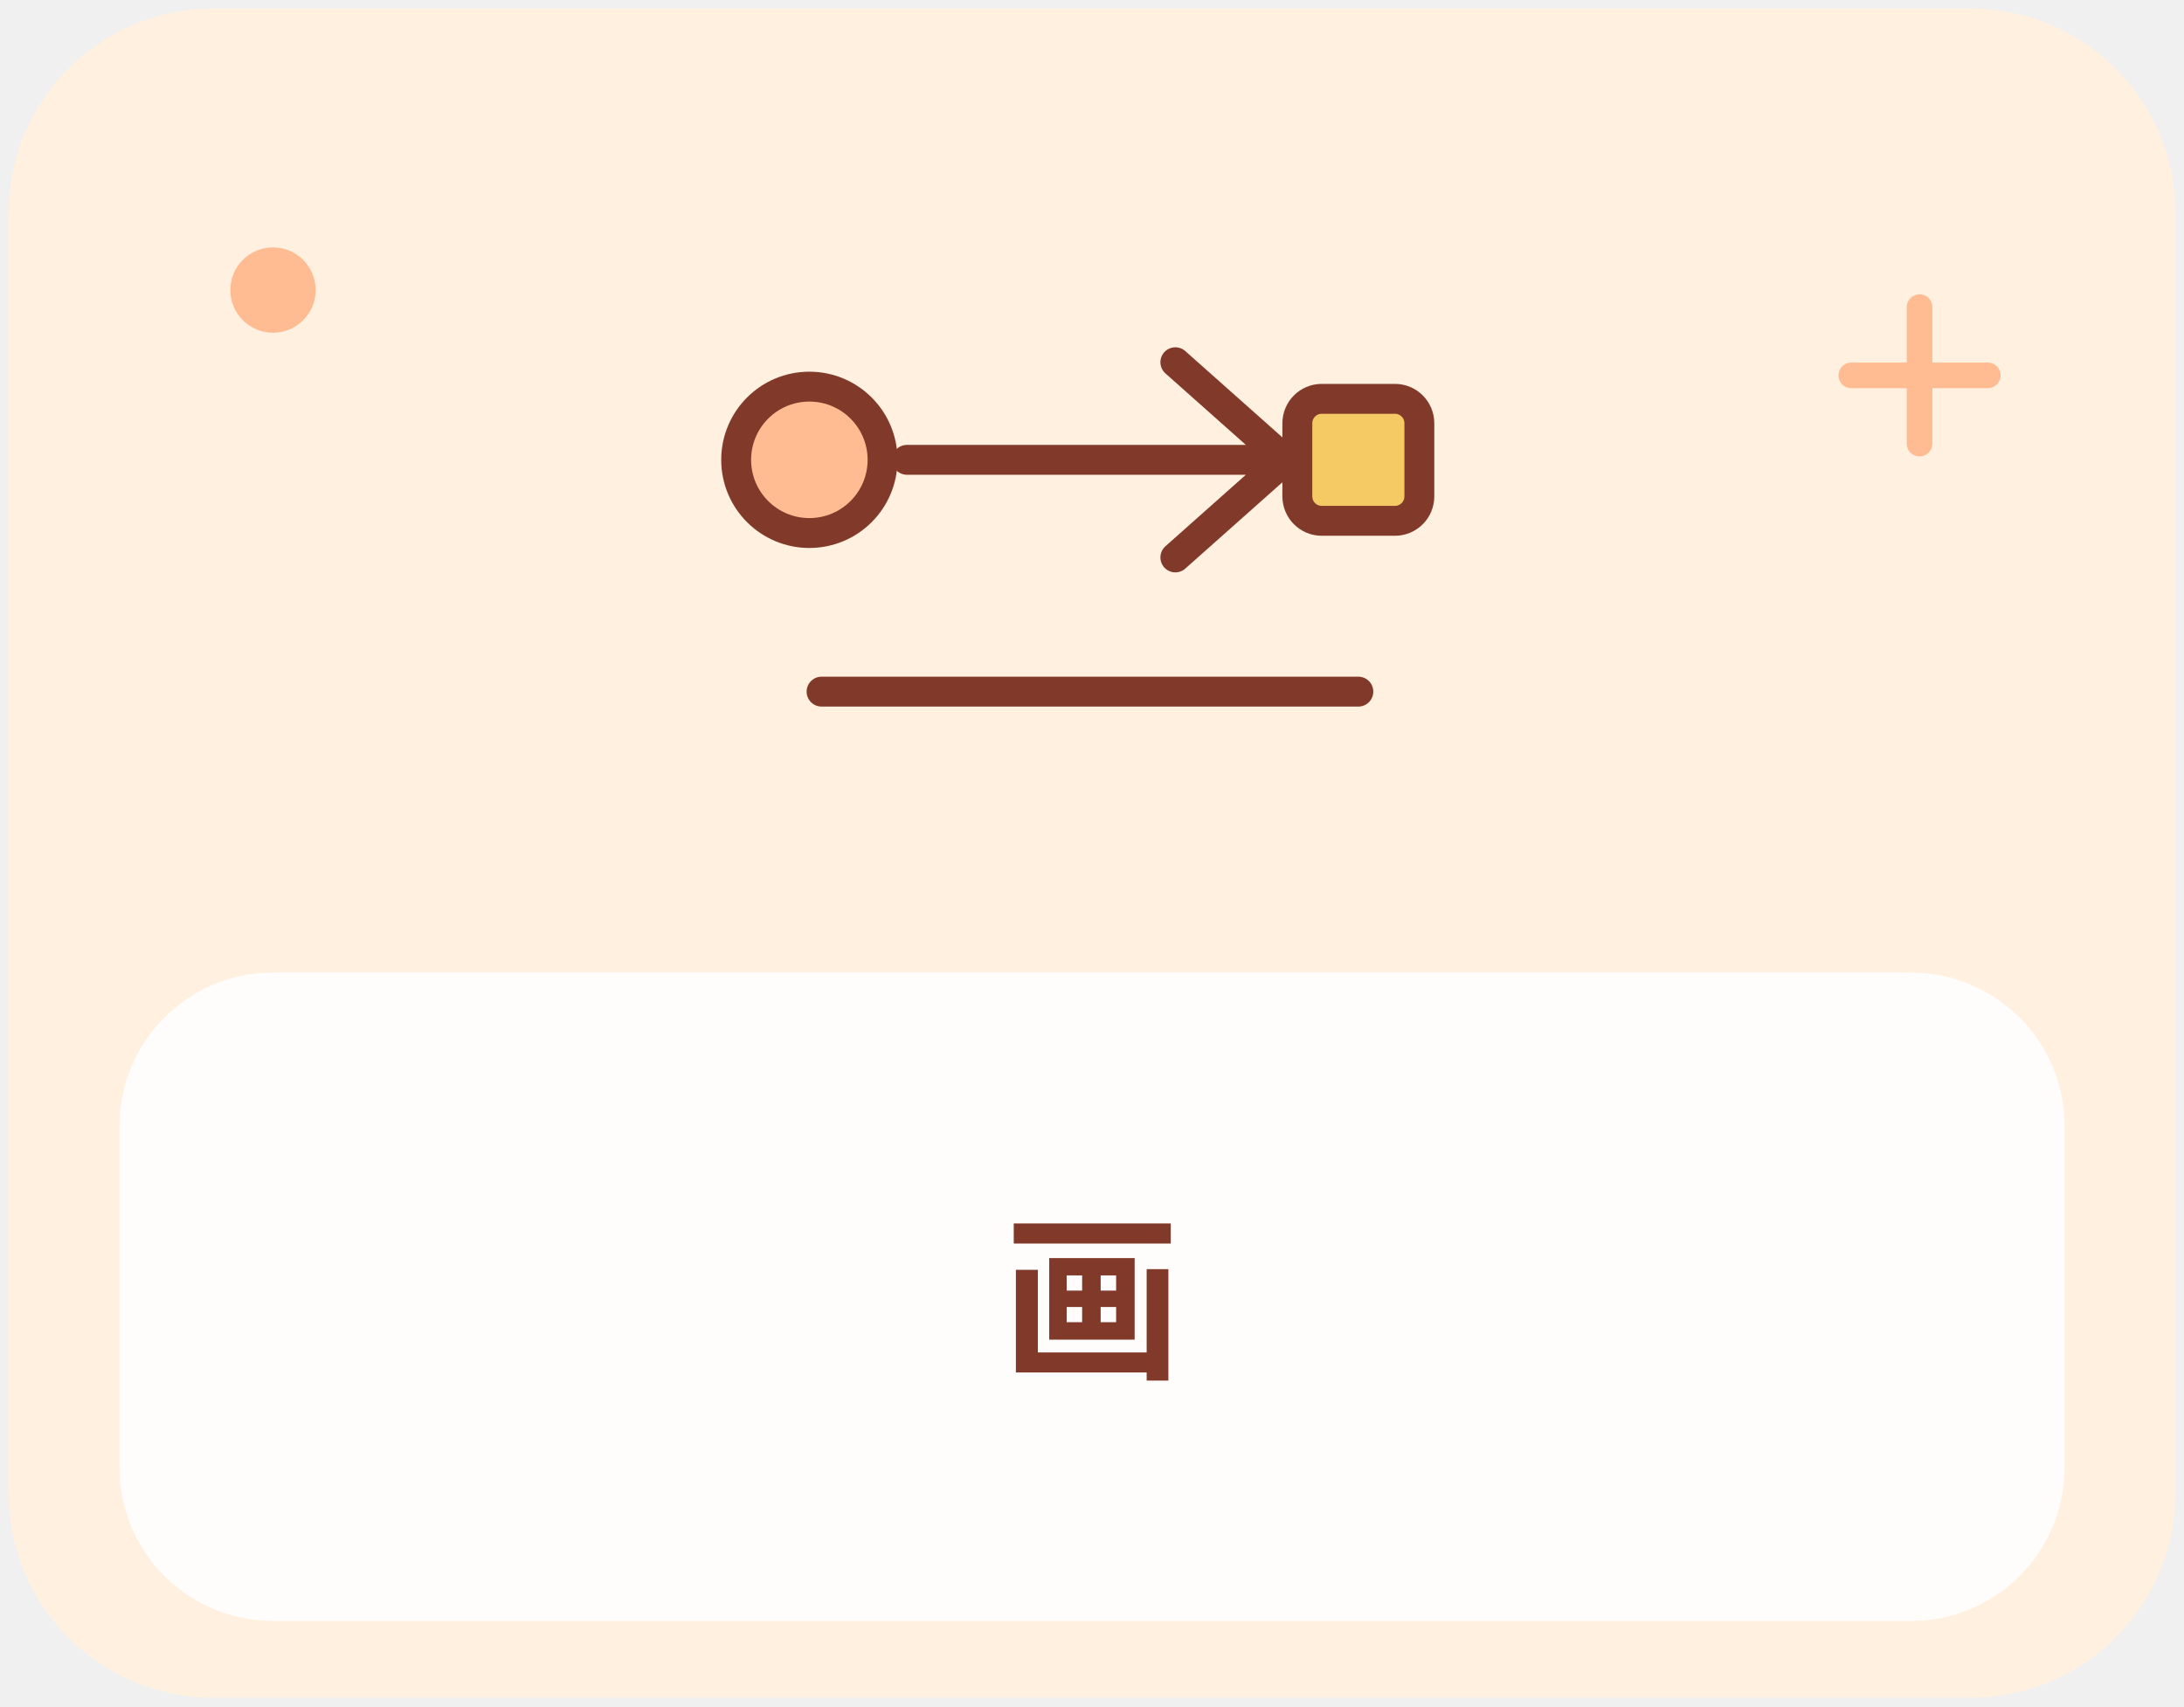
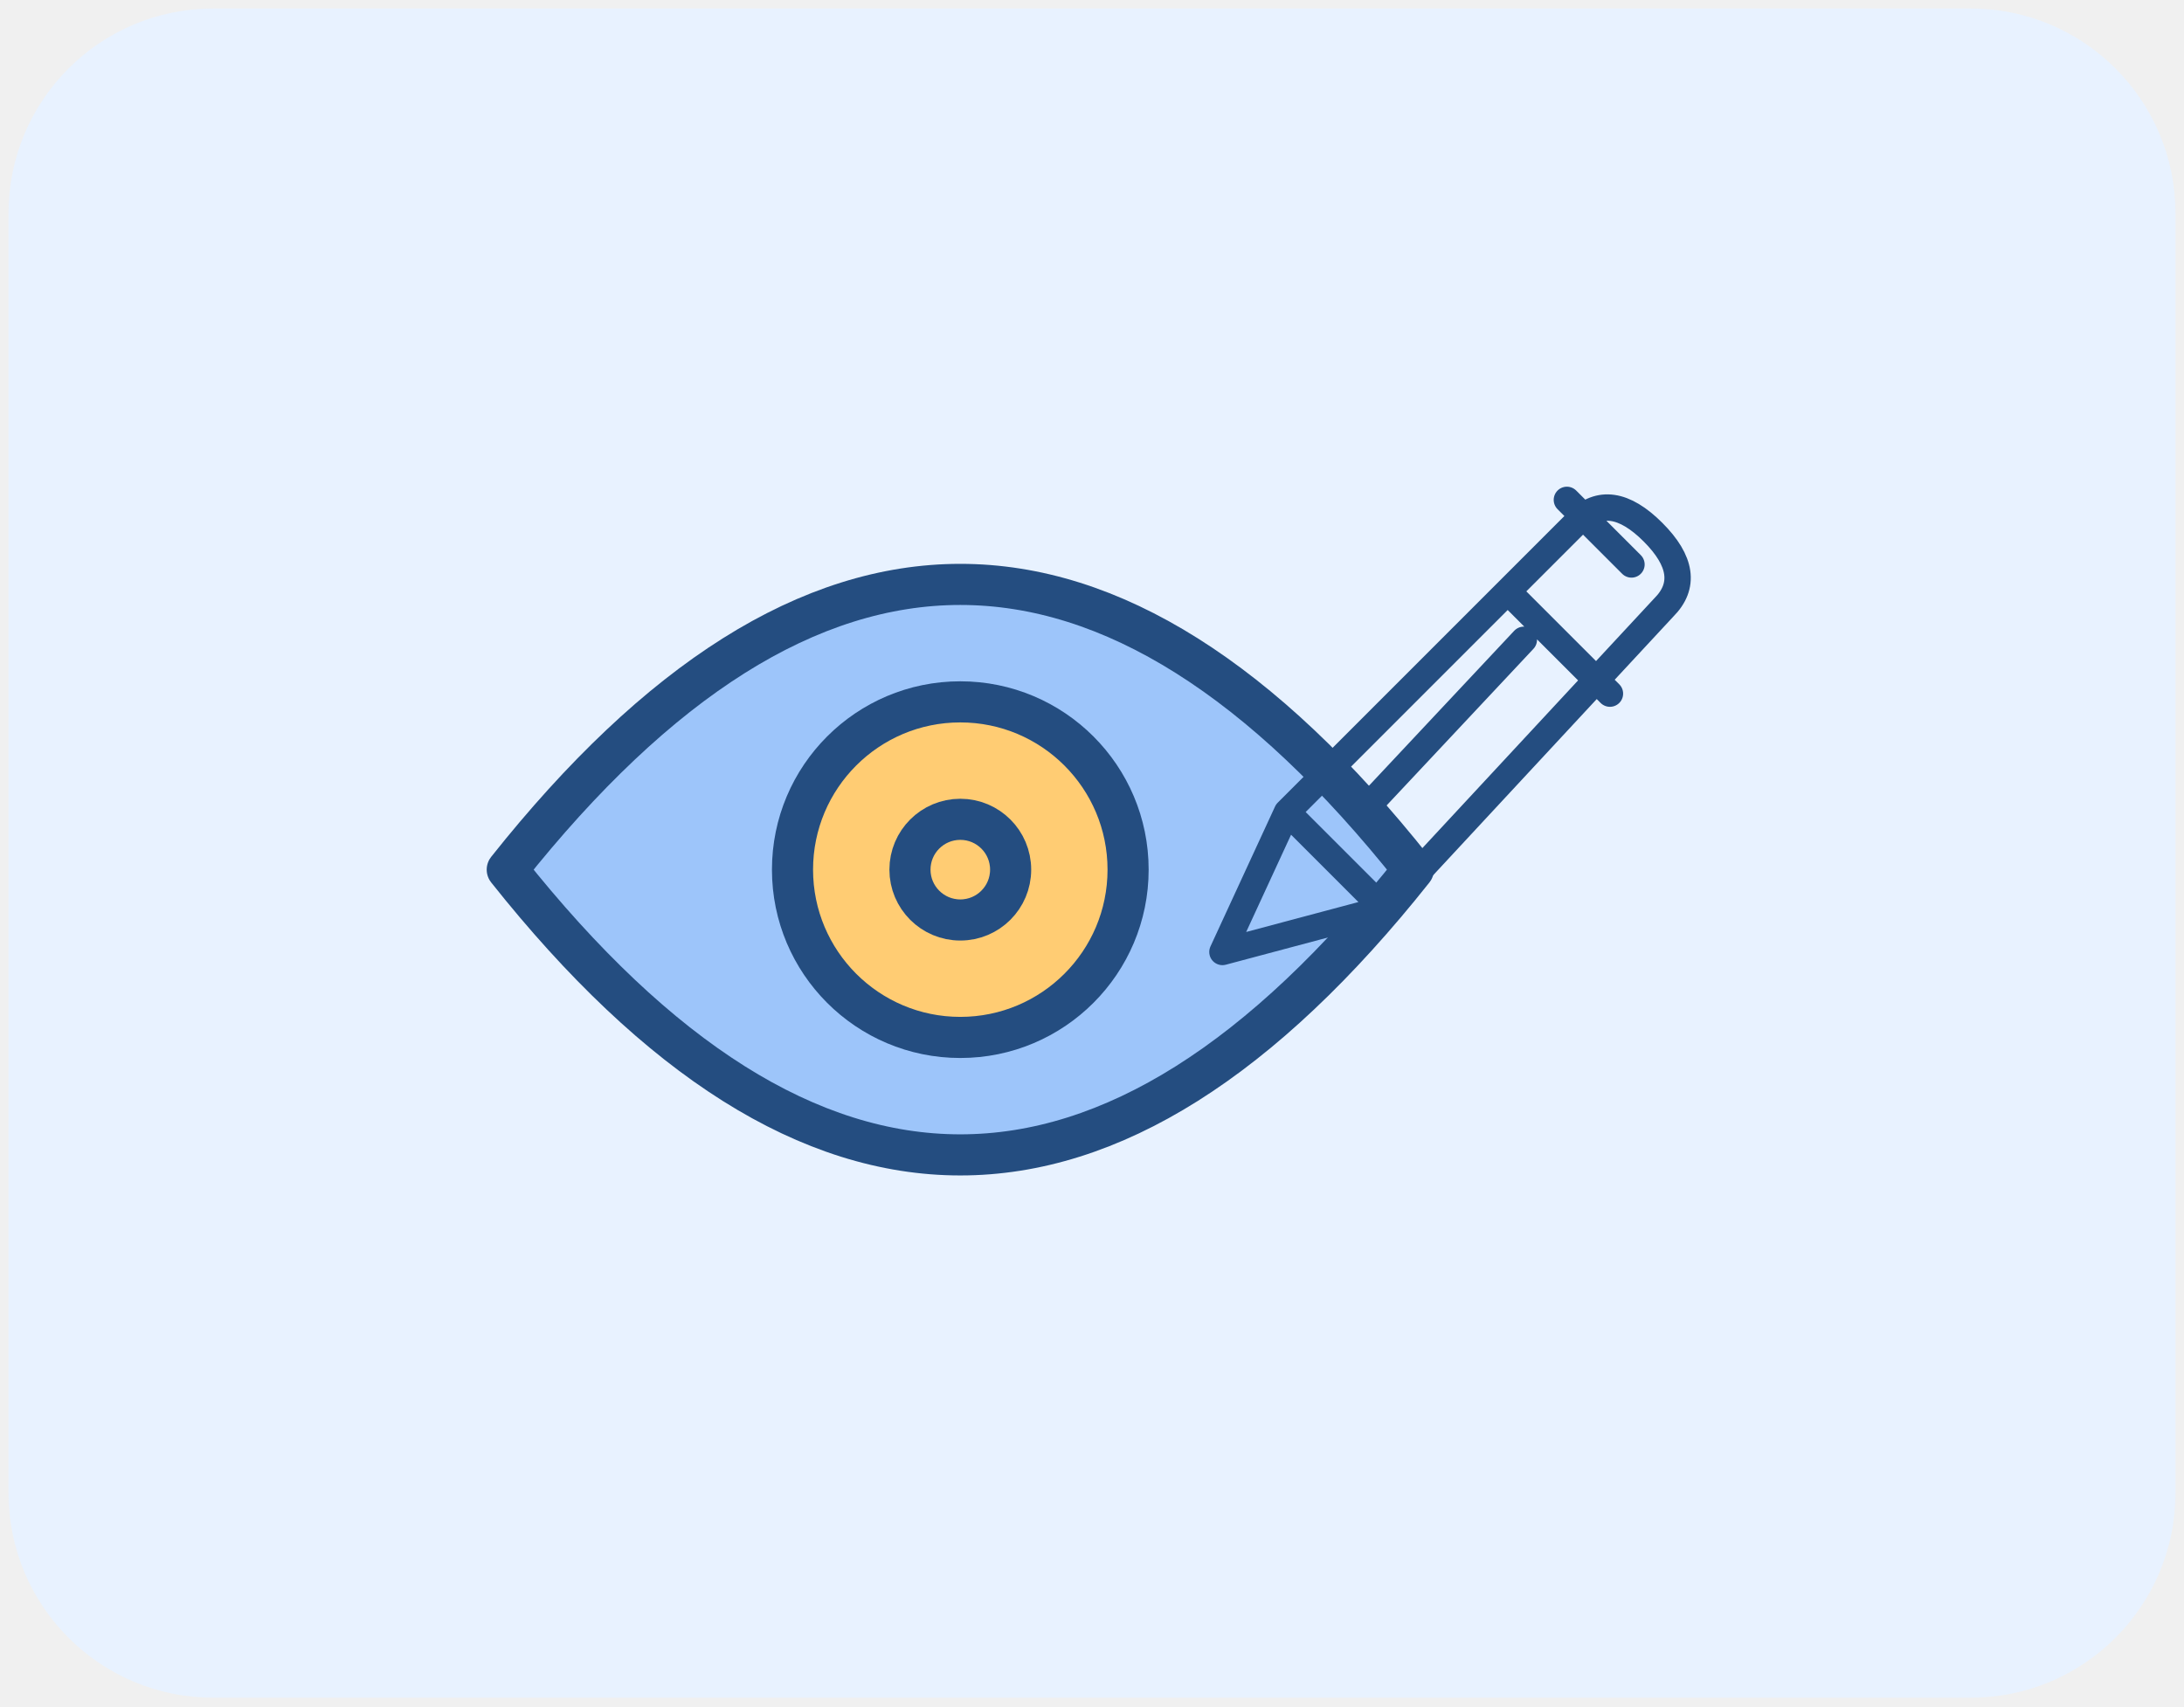
- <svg xmlns="http://www.w3.org/2000/svg" width="256" height="200" viewBox="0 0 256 200" font-family="system-ui,Noto Sans CJK SC,Microsoft YaHei,sans-serif" role="img">
-   <rect x="1" y="1" width="254" height="198" rx="24" fill="#fff0e0" />
-   <circle cx="32" cy="34" r="5" fill="#ffbb92" />
-   <path d="M225 36v16m-8-8h16" stroke="#ffbb92" stroke-width="3" stroke-linecap="round" />
-   <g transform="translate(82 11) scale(1.43)" stroke="#813a29" stroke-width="2.45" stroke-linecap="round" stroke-linejoin="round" fill="none">
-     <ellipse cx="9" cy="30" rx="6" ry="6" fill="#ffbb92" />
-     <path d="M17 30h31m-9-8 9 8-9 8" fill="none" />
-     <rect x="49" y="25" width="10" height="10" rx="2" fill="#f5ca64" />
-     <path d="M10 49h44" fill="none" />
+ <svg xmlns="http://www.w3.org/2000/svg" width="256" height="200" viewBox="0 0 256 200" font-family="system-ui,sans-serif" role="img">
+   <rect x="1" y="1" width="254" height="198" rx="24" fill="#e8f2ff" />
+   <g transform="translate(52 20) scale(2.375)" stroke="#244d80" stroke-width="2.45" stroke-linecap="round" stroke-linejoin="round" fill="none">
+     <g transform="translate(-1 8) scale(0.828125)">
+       <path d="M5 32q27-34 54 0Q32 66 5 32z" fill="#9dc5fa" />
+       <ellipse cx="32" cy="32" rx="10" ry="10" fill="#ffcc73" />
+       <ellipse cx="32" cy="32" rx="3" ry="3" fill="#ffcc73" />
+     </g>
+     <g transform="translate(31 12) scale(0.53125)">
+       <path d="M14 50l6-13L47 10q3-3 7 1t1 7L29 46zm6-13 9 9m12-29 9 9m-4-18 6 6m-10 7-15 16" fill="none" />
+     </g>
  </g>
-   <rect x="14" y="114" width="228" height="76" rx="18" fill="#fff" opacity=".87" />
-   <text x="128" y="160" fill="#813a29" font-size="21" font-weight="700" text-anchor="middle">画</text>
</svg>
